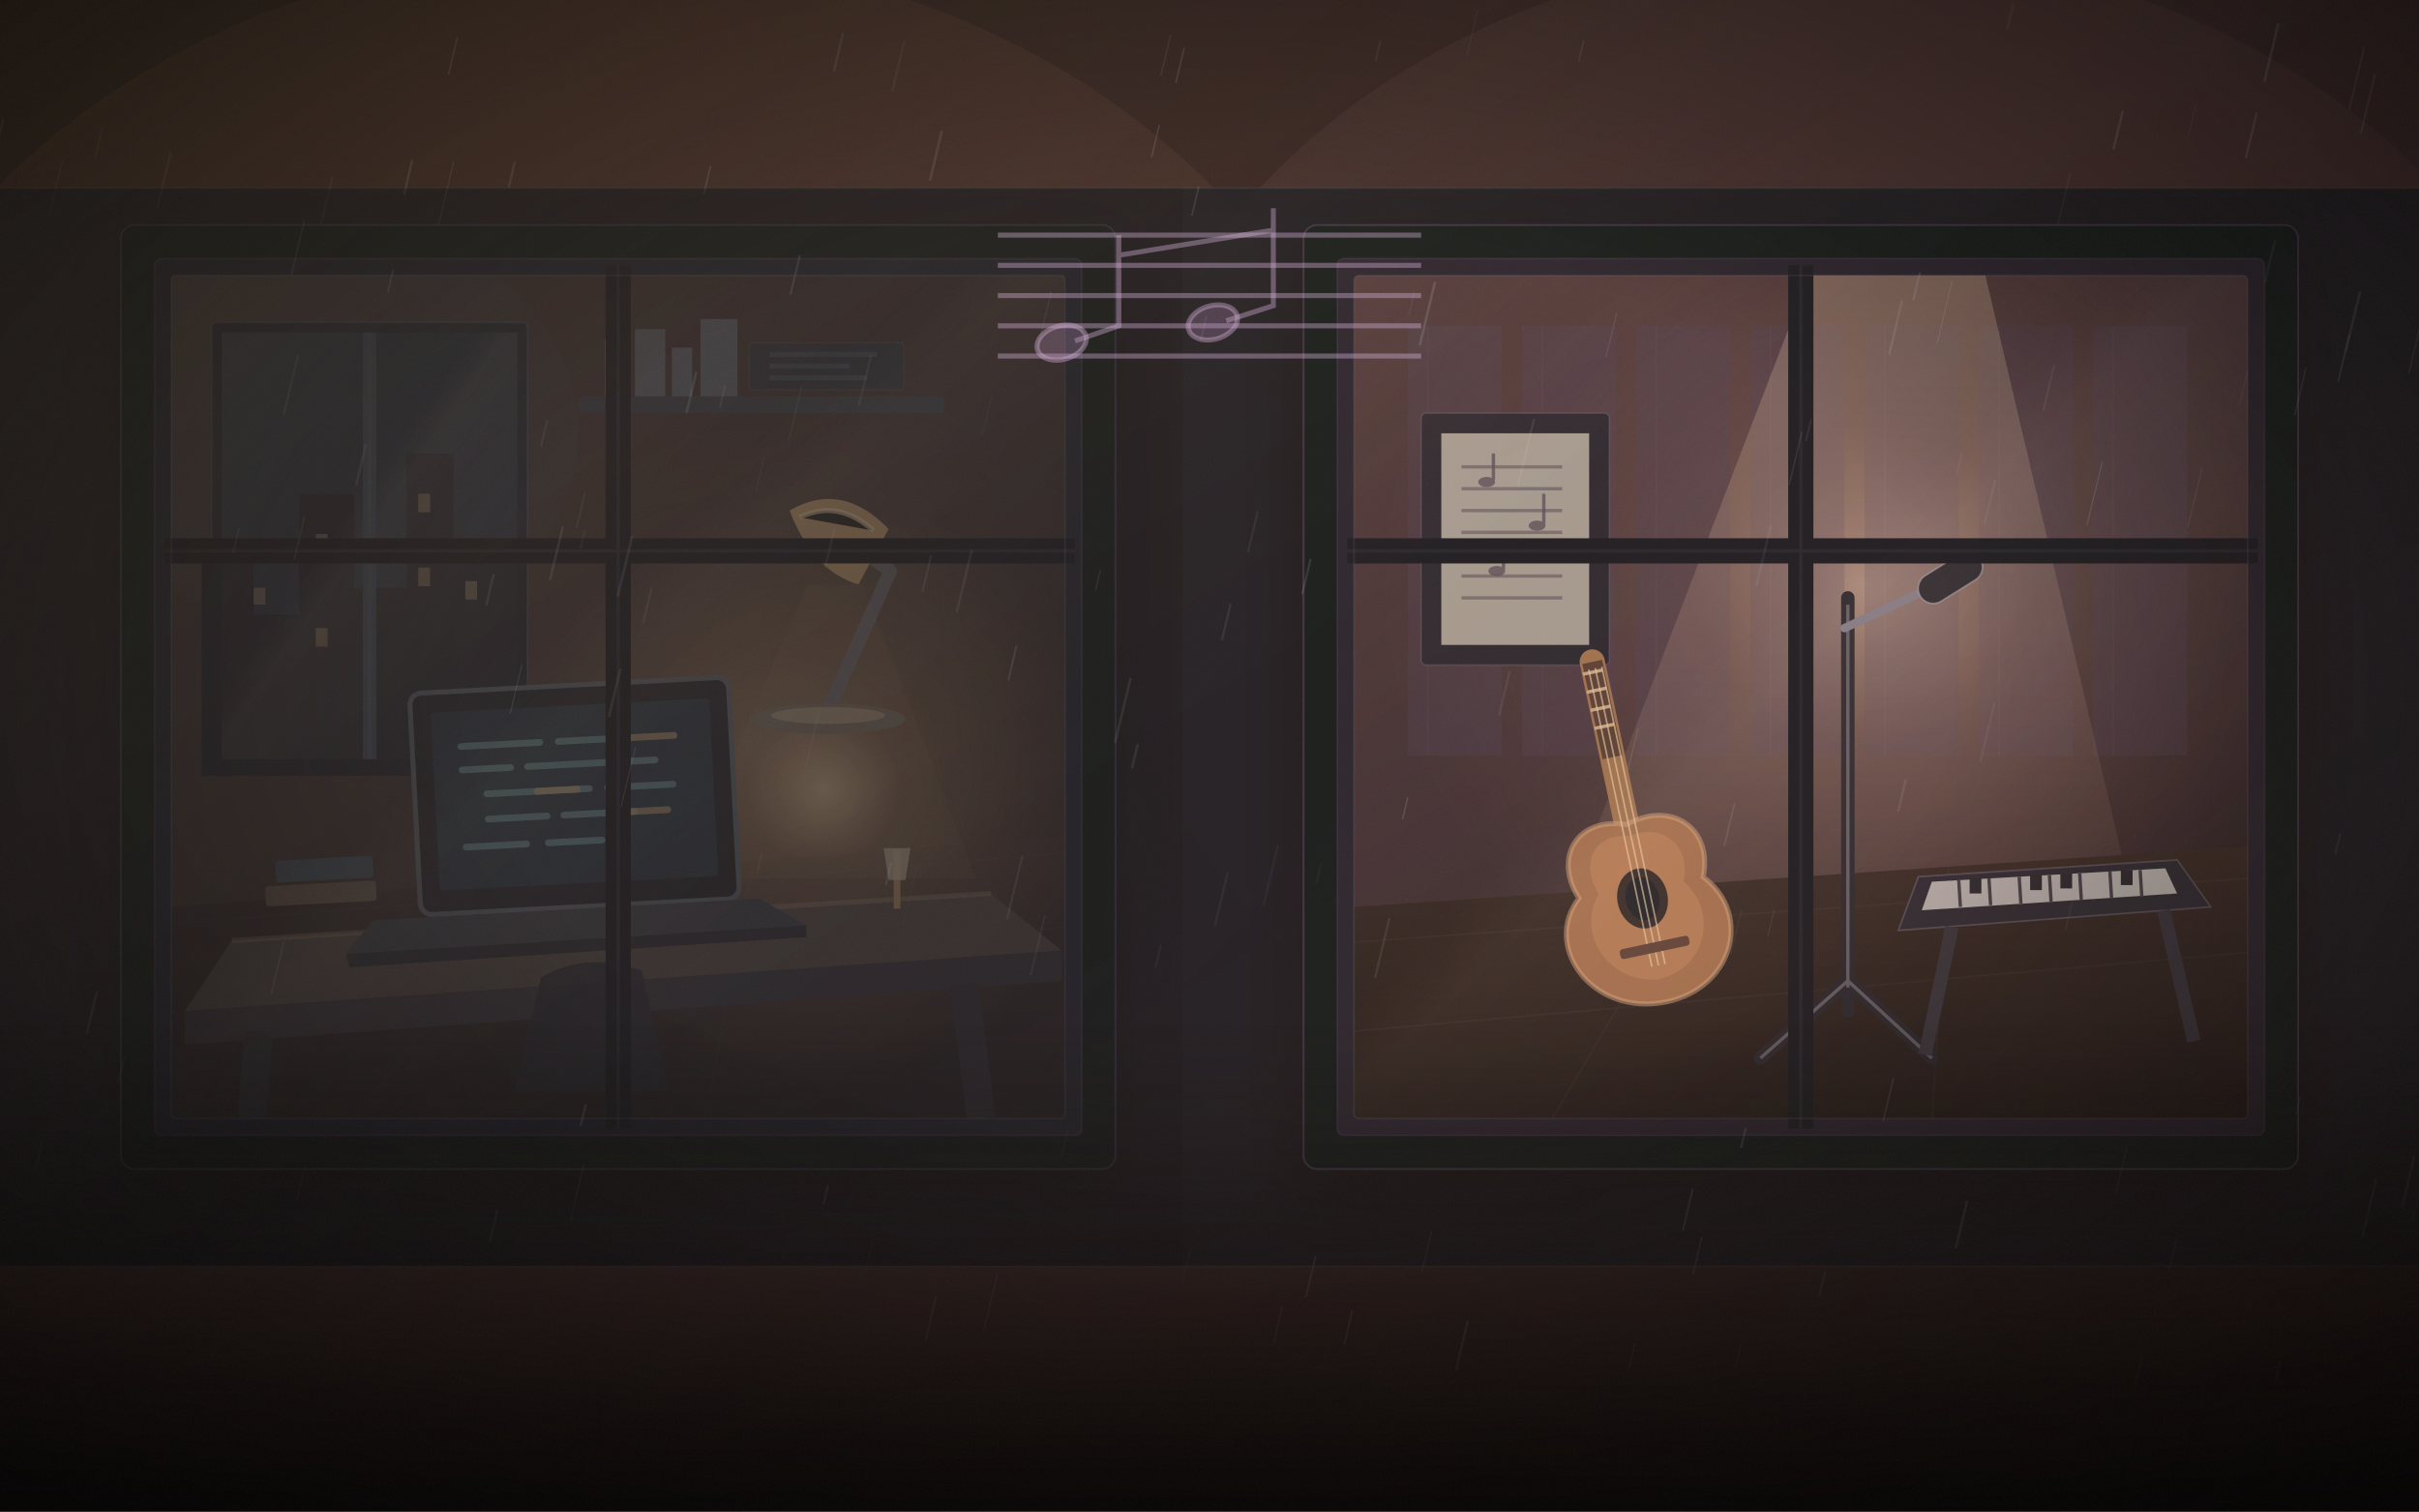
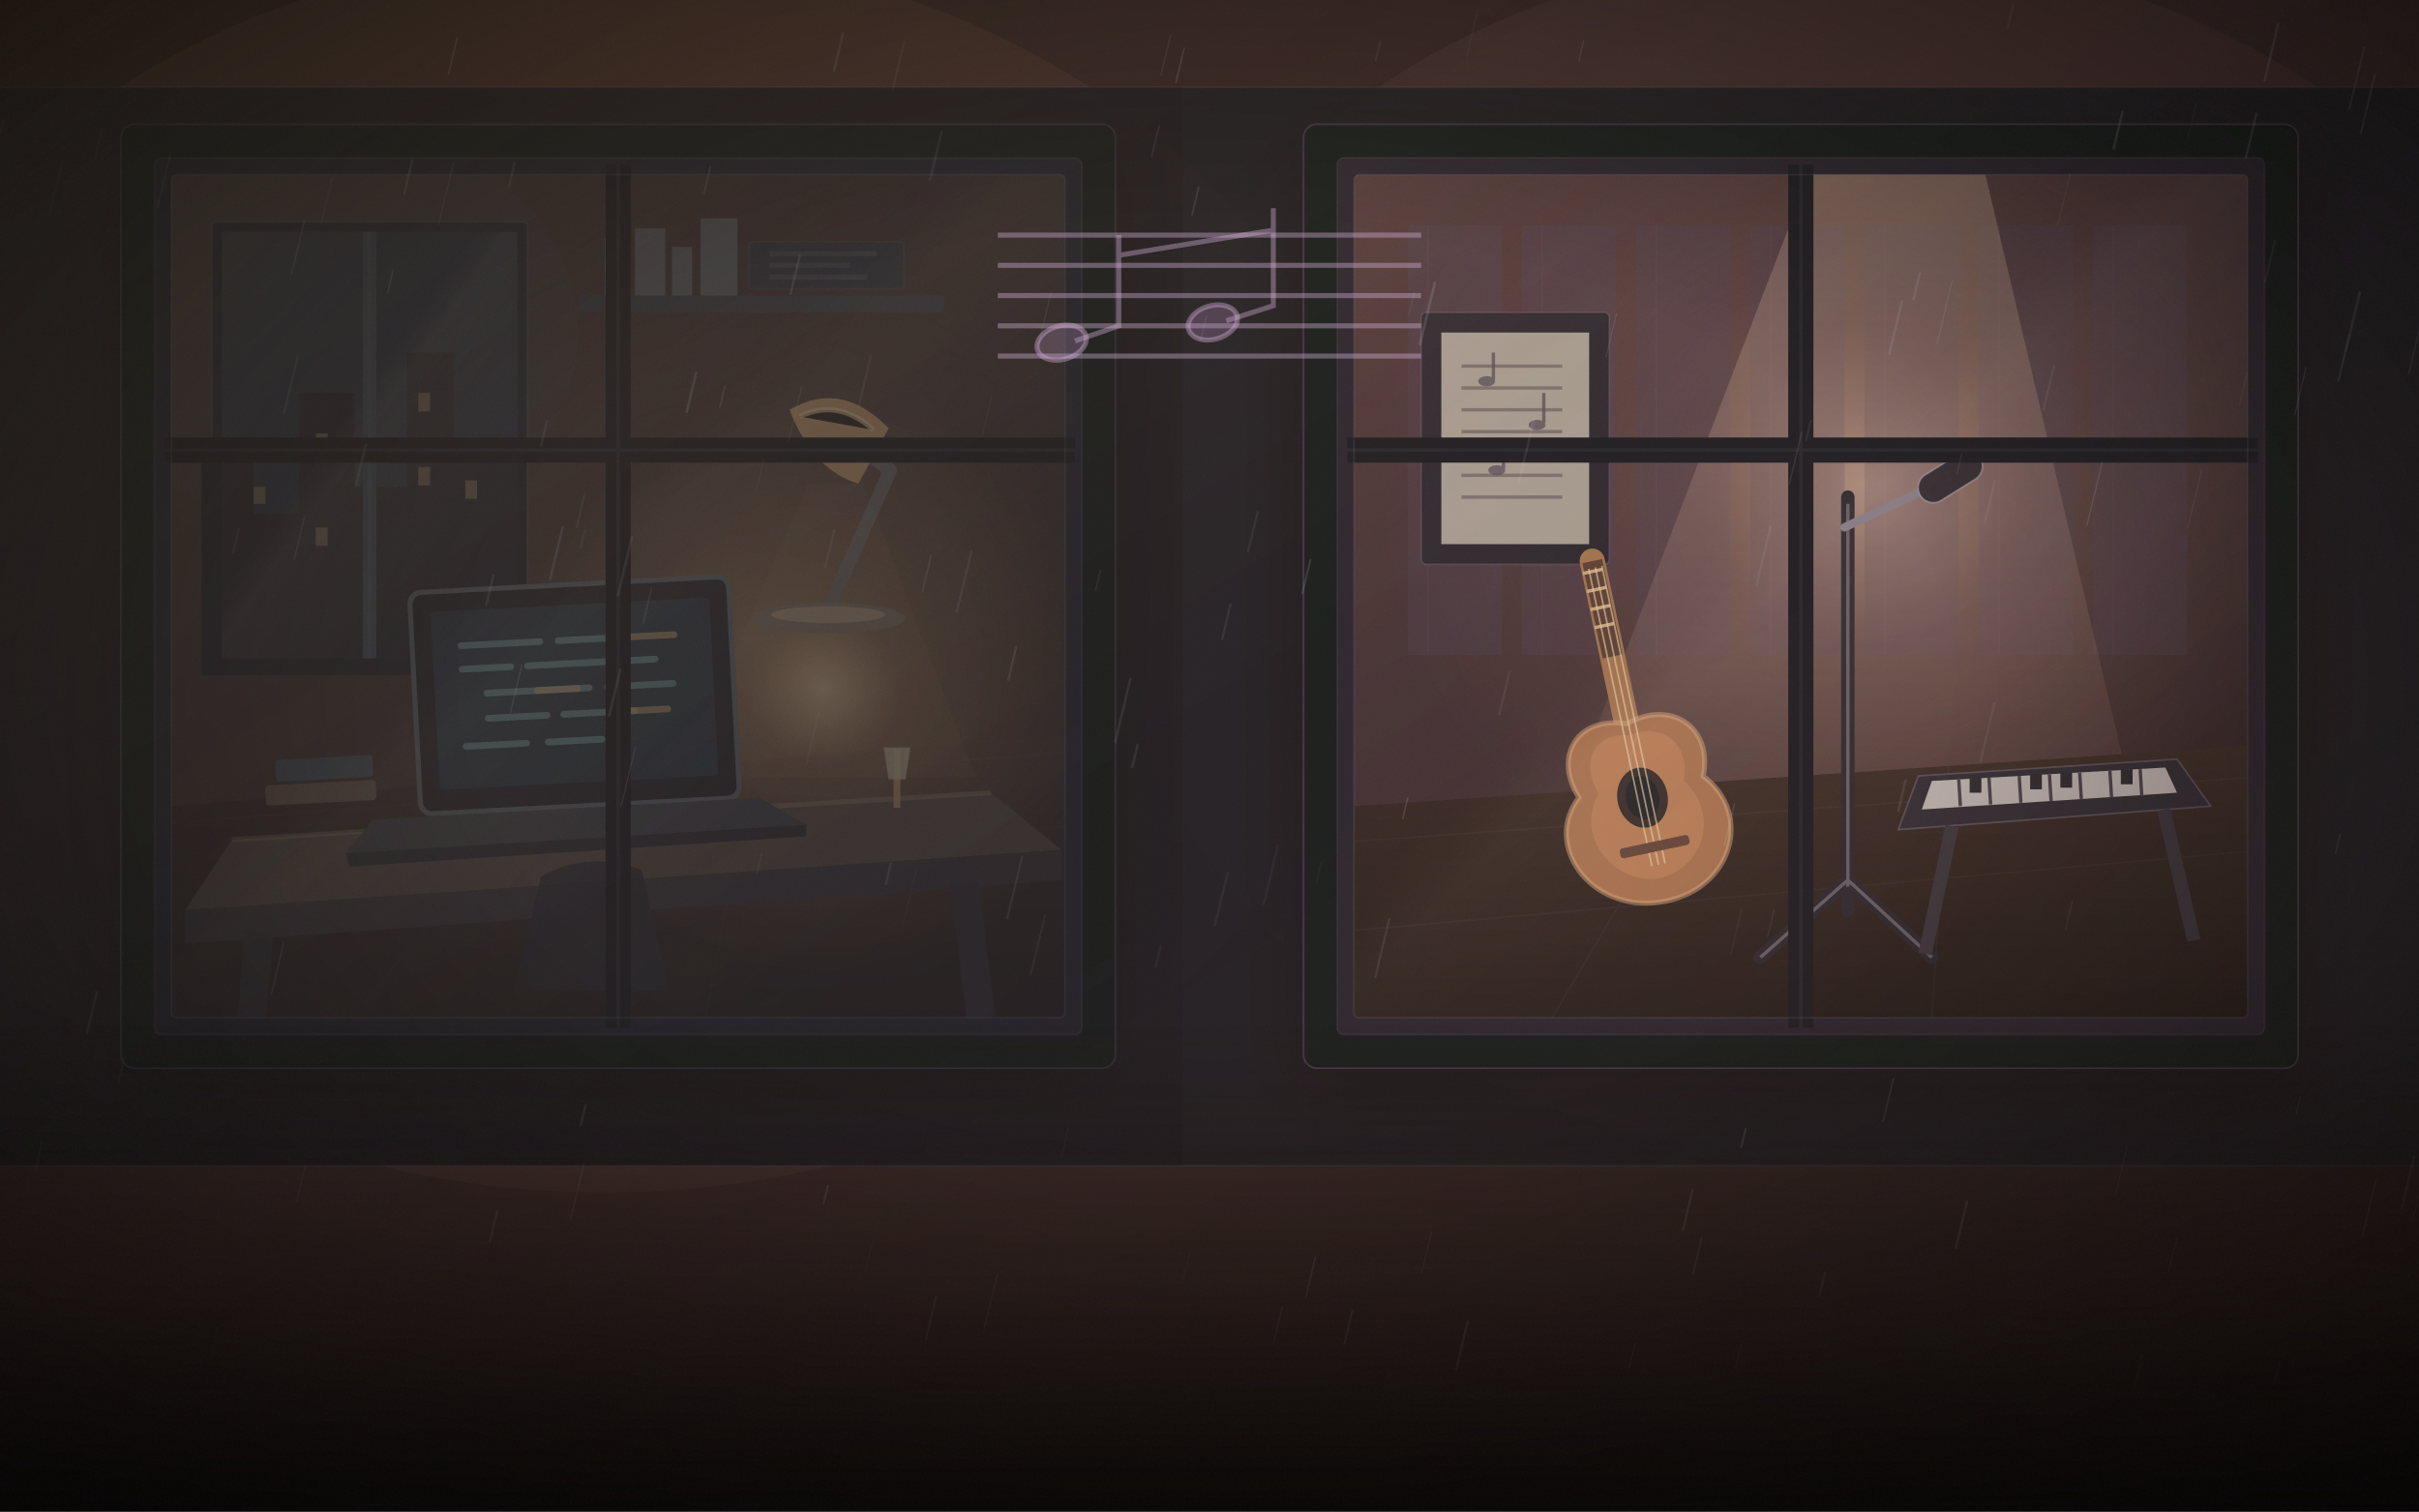
<svg xmlns="http://www.w3.org/2000/svg" viewBox="0 0 1440 900" preserveAspectRatio="xMidYMid slice" role="img" aria-labelledby="title desc">
  <defs>
    <linearGradient id="night" x1="0" y1="0" x2="1" y2="1">
      <stop stop-color="#120d0c" />
      <stop offset=".46" stop-color="#2b1c1c" />
      <stop offset="1" stop-color="#160f0e" />
    </linearGradient>
    <linearGradient id="dawn" x1="0" y1="0" x2="0" y2="1">
      <stop stop-color="#e2a276" stop-opacity=".36" />
      <stop offset=".48" stop-color="#8b5e5e" stop-opacity=".15" />
      <stop offset="1" stop-color="#17110f" stop-opacity="0" />
    </linearGradient>
    <linearGradient id="warmWash" x1="0" y1="0" x2="1" y2="1">
      <stop stop-color="#efb77d" stop-opacity=".2" />
      <stop offset=".5" stop-color="#dca18c" stop-opacity=".13" />
      <stop offset="1" stop-color="#c98370" stop-opacity=".18" />
    </linearGradient>
    <linearGradient id="leftRoom" x1="0" y1="0" x2=".85" y2="1">
      <stop stop-color="#3b2c24" />
      <stop offset=".55" stop-color="#2a211d" />
      <stop offset="1" stop-color="#15100e" />
    </linearGradient>
    <linearGradient id="rightRoom" x1=".2" y1="0" x2=".8" y2="1">
      <stop stop-color="#3b292c" />
      <stop offset=".58" stop-color="#2b2025" />
      <stop offset="1" stop-color="#171114" />
    </linearGradient>
    <linearGradient id="floor" x1="0" y1="0" x2="0" y2="1">
      <stop stop-color="#261c18" />
      <stop offset="1" stop-color="#0e0b0a" />
    </linearGradient>
    <linearGradient id="glass" x1="0" y1="0" x2="1" y2="1">
      <stop stop-color="#d5b497" stop-opacity=".13" />
      <stop offset=".42" stop-color="#62483f" stop-opacity=".05" />
      <stop offset=".48" stop-color="#f4d7b6" stop-opacity=".13" />
      <stop offset="1" stop-color="#211512" stop-opacity=".03" />
    </linearGradient>
    <linearGradient id="spotlight" x1="0" y1="0" x2="0" y2="1">
      <stop stop-color="#ffe0b6" stop-opacity=".27" />
      <stop offset="1" stop-color="#d9a18b" stop-opacity="0" />
    </linearGradient>
    <linearGradient id="bottomShade" x1="0" y1="0" x2="0" y2="1">
      <stop stop-color="#100b09" stop-opacity="0" />
      <stop offset=".56" stop-color="#100b09" stop-opacity=".46" />
      <stop offset="1" stop-color="#0b0807" stop-opacity=".94" />
    </linearGradient>
    <radialGradient id="lampGlow">
      <stop stop-color="#ffe0a8" stop-opacity=".78" />
      <stop offset=".26" stop-color="#f4bd78" stop-opacity=".3" />
      <stop offset="1" stop-color="#e6a053" stop-opacity="0" />
    </radialGradient>
    <radialGradient id="stageGlow">
      <stop stop-color="#ffd8bd" stop-opacity=".48" />
      <stop offset=".35" stop-color="#dda088" stop-opacity=".18" />
      <stop offset="1" stop-color="#aa6e63" stop-opacity="0" />
    </radialGradient>
    <radialGradient id="vignette" cx=".5" cy=".45" r=".72">
      <stop offset=".42" stop-color="#000" stop-opacity="0" />
      <stop offset="1" stop-color="#000" stop-opacity=".66" />
    </radialGradient>
    <filter id="blur8" x="-50%" y="-50%" width="200%" height="200%">
      <feGaussianBlur stdDeviation="8" />
    </filter>
    <filter id="blur24" x="-50%" y="-50%" width="200%" height="200%">
      <feGaussianBlur stdDeviation="24" />
    </filter>
    <filter id="shadow" x="-30%" y="-30%" width="160%" height="160%">
      <feDropShadow dx="0" dy="16" stdDeviation="22" flood-color="#000" flood-opacity=".55" />
    </filter>
    <filter id="grain">
      <feTurbulence type="fractalNoise" baseFrequency=".72" numOctaves="3" seed="27" stitchTiles="stitch" />
      <feColorMatrix type="saturate" values="0" />
      <feComponentTransfer>
        <feFuncA type="table" tableValues="0 .075" />
      </feComponentTransfer>
    </filter>
    <clipPath id="leftClip">
      <rect x="102" y="164" width="532" height="502" rx="3" />
    </clipPath>
    <clipPath id="rightClip">
      <rect x="806" y="164" width="532" height="502" rx="3" />
    </clipPath>
  </defs>
  <rect width="1440" height="900" fill="url(#night)" />
  <ellipse cx="360" cy="340" rx="460" ry="370" fill="#b47b58" opacity=".09" />
  <ellipse cx="1100" cy="330" rx="440" ry="360" fill="#a86c6c" opacity=".1" />
-   <path d="M0 112H1440V754H0Z" fill="#080d15" opacity=".9" />
-   <path d="M0 112H1440M0 754H1440" stroke="#6d8296" stroke-opacity=".14" />
-   <g filter="url(#shadow)">
-     <rect x="72" y="134" width="592" height="562" rx="8" fill="#05090f" stroke="#344250" stroke-opacity=".55" />
-     <rect x="92" y="154" width="552" height="522" rx="4" fill="#111923" stroke="#637484" stroke-opacity=".18" />
-     <rect x="776" y="134" width="592" height="562" rx="8" fill="#05090f" stroke="#454057" stroke-opacity=".58" />
-     <rect x="796" y="154" width="552" height="522" rx="4" fill="#171522" stroke="#756887" stroke-opacity=".18" />
+   <g transform="translate(0 -60)">
+     <path d="M0 112H1440V754H0Z" fill="#080d15" opacity=".9" />
+     <path d="M0 112H1440M0 754H1440" stroke="#6d8296" stroke-opacity=".14" />
+     <g filter="url(#shadow)">
+       <rect x="72" y="134" width="592" height="562" rx="8" fill="#05090f" stroke="#344250" stroke-opacity=".55" />
+       <rect x="92" y="154" width="552" height="522" rx="4" fill="#111923" stroke="#637484" stroke-opacity=".18" />
+       <rect x="776" y="134" width="592" height="562" rx="8" fill="#05090f" stroke="#454057" stroke-opacity=".58" />
+       <rect x="796" y="154" width="552" height="522" rx="4" fill="#171522" stroke="#756887" stroke-opacity=".18" />
+     </g>
+     <g opacity="0.55">
+       <g clip-path="url(#leftClip)">
+         <rect x="102" y="164" width="532" height="502" fill="url(#leftRoom)" />
+         <ellipse cx="444" cy="440" rx="250" ry="240" fill="url(#lampGlow)" opacity=".26" />
+         <path d="M102 540L634 498V666H102Z" fill="url(#floor)" />
+         <path d="M102 550L634 508M102 603L634 552M210 666L328 520M420 666L448 514" stroke="#80909a" stroke-opacity=".06" />
+         <rect x="126" y="192" width="188" height="266" rx="3" fill="#080e16" stroke="#4b5d6b" stroke-opacity=".5" />
+         <rect x="132" y="198" width="176" height="254" fill="#0d1a28" />
+         <ellipse cx="202" cy="258" rx="142" ry="124" fill="#345574" opacity=".14" />
+         <path d="M120 410V332H151V366H178V294H211V350H242V270H270V324H310V462H120Z" fill="#080f19" />
+         <path d="M151 350H158V360H151ZM188 318H195V329H188ZM249 294H256V305H249ZM277 346H284V357H277ZM188 374H195V385H188ZM249 338H256V349H249Z" fill="#d5b878" opacity=".48" />
+         <rect x="132" y="198" width="176" height="254" fill="url(#glass)" />
+         <path d="M220 198V452M132 326H308" stroke="#334652" stroke-width="8" />
+         <path d="M220 198V452M132 326H308" stroke="#8295a1" stroke-opacity=".12" stroke-width="2" />
+         <rect x="344" y="236" width="218" height="10" rx="2" fill="#29343e" />
+         <path d="M360 202H374V236H360ZM378 196H396V236H378ZM400 207H412V236H400ZM417 190H439V236H417Z" fill="#58606a" />
+         <rect x="446" y="204" width="92" height="28" rx="2" fill="#1a252f" stroke="#83919a" stroke-opacity=".15" />
+         <path d="M458 211H522M458 218H506M458 225H516" stroke="#8b9ba3" stroke-opacity=".22" stroke-width="3" />
+         <ellipse cx="490" cy="470" rx="176" ry="172" fill="url(#lampGlow)" />
+         <path d="M493 423L530 340M530 340L500 318" stroke="#5b5e60" stroke-width="8" stroke-linecap="round" />
+         <path d="M470 304Q501 286 529 315L511 348Q484 340 470 304Z" fill="#c59b63" />
+         <path d="M476 308Q499 297 520 316" stroke="#ffe0a4" stroke-opacity=".65" stroke-width="3" />
+         <ellipse cx="493" cy="428" rx="46" ry="9" fill="#6c6558" />
+         <ellipse cx="493" cy="426" rx="34" ry="5" fill="#d3b785" opacity=".55" />
+         <path d="M481 348L405 523H581L514 348Z" fill="#f2bd78" opacity=".065" />
+         <path d="M138 560L590 532L632 566L110 602Z" fill="#463e35" />
+         <path d="M110 602L632 566V584L110 622Z" fill="#24252a" />
+         <path d="M154 614L150 666M574 586L584 666" stroke="#1a1d23" stroke-width="17" />
+         <path d="M138 560L590 532" stroke="#b49670" stroke-opacity=".35" stroke-width="3" />
+         <rect x="247" y="408" width="190" height="132" rx="7" fill="#080d12" stroke="#4c5b64" stroke-width="3" transform="rotate(-3 342 474)" />
+         <rect x="259" y="420" width="166" height="106" rx="2" fill="#102633" transform="rotate(-3 342 474)" />
+         <g transform="rotate(-3 342 474)" stroke-linecap="round">
+           <path d="M276 441H323M334 441H368M276 455H305M315 455H391M290 470H351M362 470H401M290 485H325M335 485H377M276 501H312M325 501H357" stroke="#75b6b6" stroke-opacity=".65" stroke-width="4" />
+           <path d="M374 441H403M320 470H344M367 485H397" stroke="#d1aa72" stroke-opacity=".7" stroke-width="4" />
+         </g>
+         <path d="M222 548L452 535L480 551L206 568Z" fill="#293138" />
+         <path d="M206 568L480 551V558L208 576Z" fill="#12181d" />
+         <rect x="158" y="526" width="66" height="12" rx="2" fill="#5f5142" transform="rotate(-3 191 532)" />
+         <rect x="164" y="511" width="58" height="13" rx="2" fill="#344b56" transform="rotate(-3 193 518)" />
+         <path d="M534 506V541" stroke="#b28a55" stroke-width="4" />
+         <path d="M526 505H542L539 524H529Z" fill="#d2c2a1" opacity=".75" />
+         <path d="M322 582Q350 566 382 578L398 650H306Z" fill="#11171e" opacity=".88" />
+       </g>
+     </g>
+     <g opacity="1.25">
+       <g clip-path="url(#rightClip)">
+         <rect x="806" y="164" width="532" height="502" fill="url(#rightRoom)" />
+         <ellipse cx="1110" cy="348" rx="290" ry="268" fill="url(#stageGlow)" />
+         <g opacity=".32">
+           <path d="M838 194H894V450H838ZM906 194H962V450H906ZM974 194H1030V450H974ZM1042 194H1098V450H1042ZM1110 194H1166V450H1110ZM1178 194H1234V450H1178ZM1246 194H1302V450H1246Z" fill="#40344f" />
+           <path d="M850 194V450M918 194V450M986 194V450M1054 194V450M1122 194V450M1190 194V450M1258 194V450" stroke="#9a82aa" stroke-opacity=".18" />
+         </g>
+         <path d="M1080 156H1180L1300 666H884Z" fill="url(#spotlight)" />
+         <ellipse cx="1115" cy="626" rx="218" ry="44" fill="#c5a0dc" opacity=".07" filter="url(#blur8)" />
+         <path d="M806 540L1338 504V666H806Z" fill="url(#floor)" />
+         <path d="M806 561L1338 523M806 614L1338 567M924 666L1008 524M1150 666L1160 516" stroke="#a392b1" stroke-opacity=".055" />
+         <rect x="846" y="246" width="112" height="150" rx="3" fill="#171822" stroke="#76677f" stroke-opacity=".32" />
+         <rect x="858" y="258" width="88" height="126" fill="#d6cdbc" opacity=".72" />
+         <path d="M870 278H930M870 291H930M870 304H930M870 317H930M870 330H930M870 343H930M870 356H930" stroke="#554f55" stroke-opacity=".65" stroke-width="2" />
+         <g fill="#4a4350" opacity=".8">
+           <ellipse cx="885" cy="287" rx="5" ry="3" />
+           <ellipse cx="915" cy="313" rx="5" ry="3" />
+           <ellipse cx="891" cy="340" rx="5" ry="3" />
+           <path d="M889 286V270M919 312V294M895 339V321" stroke="#4a4350" stroke-width="2" />
+         </g>
+         <path d="M1100 356V602M1100 584L1048 630M1100 584L1150 630" stroke="#151720" stroke-width="8" stroke-linecap="round" />
+         <path d="M1100 360V588M1100 584L1048 630M1100 584L1150 630" stroke="#85828d" stroke-opacity=".55" stroke-width="2" />
+         <path d="M1098 374L1162 344" stroke="#777482" stroke-width="5" stroke-linecap="round" />
+         <rect x="1152" y="323" width="18" height="42" rx="9" fill="#171922" stroke="#a29baa" stroke-opacity=".65" transform="rotate(58 1161 344)" />
+         <g transform="translate(900 378) scale(1) rotate(-12 70 130)">
+           <path d="M72 14V144" stroke="#9a6c45" stroke-width="15" stroke-linecap="round" />
+           <path d="M66 14H78V72H66Z" fill="#4d3429" />
+           <path d="M65 20H77M65 31H77M65 42H77M65 53H77" stroke="#c5a67e" stroke-width="2" />
+           <path d="M72 113C43 102 25 124 35 150C8 173 27 218 69 221C113 224 135 181 110 153C122 125 100 104 72 113Z" fill="#9c6744" stroke="#d4a276" stroke-opacity=".5" stroke-width="3" />
+           <path d="M72 120C51 114 40 130 47 150C28 171 43 204 71 207C100 207 115 176 98 153C107 132 92 116 72 120Z" fill="#b87b50" opacity=".65" />
+           <ellipse cx="72" cy="158" rx="15" ry="18" fill="#211b1b" />
+           <ellipse cx="72" cy="158" rx="10" ry="13" fill="#0b1119" />
+           <path d="M69 18V199M73 18V199M77 18V199" stroke="#e3d0aa" stroke-opacity=".65" />
+           <rect x="52" y="185" width="42" height="6" rx="2" fill="#50362b" />
+         </g>
+         <g transform="translate(1142 500)">
+           <path d="M0 22L154 12L174 40L-12 54Z" fill="#191b25" stroke="#6d6879" stroke-opacity=".5" />
+           <path d="M8 25L147 17L154 32L2 42Z" fill="#d3d0ca" opacity=".82" />
+           <path d="M24 24L25 40M42 23L43 39M60 22L61 38M78 21L79 37M96 20L97 36M114 19L115 35M132 18L133 34" stroke="#36333e" stroke-width="2" />
+           <path d="M34 23L34 32M70 21L70 30M88 20L88 29M124 18L124 27" stroke="#171820" stroke-width="7" />
+           <path d="M20 52L4 128M146 42L164 120" stroke="#252630" stroke-width="8" />
+         </g>
+         <rect x="806" y="164" width="532" height="502" fill="url(#glass)" opacity=".42" />
+       </g>
+     </g>
+     <rect x="102" y="164" width="532" height="502" fill="url(#glass)" opacity=".32" />
+     <path d="M368 158V672M98 328H640M1072 158V672M802 328H1344" stroke="#080d14" stroke-width="15" />
+     <path d="M368 158V672M98 328H640M1072 158V672M802 328H1344" stroke="#607080" stroke-opacity=".12" stroke-width="2" />
+     <rect x="102" y="164" width="532" height="502" rx="3" fill="none" stroke="#9aabba" stroke-opacity=".12" />
+     <rect x="806" y="164" width="532" height="502" rx="3" fill="none" stroke="#aa9bb8" stroke-opacity=".12" />
  </g>
-   <g opacity="0.55">
-     <g clip-path="url(#leftClip)">
-       <rect x="102" y="164" width="532" height="502" fill="url(#leftRoom)" />
-       <ellipse cx="444" cy="440" rx="250" ry="240" fill="url(#lampGlow)" opacity=".26" />
-       <path d="M102 540L634 498V666H102Z" fill="url(#floor)" />
-       <path d="M102 550L634 508M102 603L634 552M210 666L328 520M420 666L448 514" stroke="#80909a" stroke-opacity=".06" />
-       <rect x="126" y="192" width="188" height="266" rx="3" fill="#080e16" stroke="#4b5d6b" stroke-opacity=".5" />
-       <rect x="132" y="198" width="176" height="254" fill="#0d1a28" />
-       <ellipse cx="202" cy="258" rx="142" ry="124" fill="#345574" opacity=".14" />
-       <path d="M120 410V332H151V366H178V294H211V350H242V270H270V324H310V462H120Z" fill="#080f19" />
-       <path d="M151 350H158V360H151ZM188 318H195V329H188ZM249 294H256V305H249ZM277 346H284V357H277ZM188 374H195V385H188ZM249 338H256V349H249Z" fill="#d5b878" opacity=".48" />
-       <rect x="132" y="198" width="176" height="254" fill="url(#glass)" />
-       <path d="M220 198V452M132 326H308" stroke="#334652" stroke-width="8" />
-       <path d="M220 198V452M132 326H308" stroke="#8295a1" stroke-opacity=".12" stroke-width="2" />
-       <rect x="344" y="236" width="218" height="10" rx="2" fill="#29343e" />
-       <path d="M360 202H374V236H360ZM378 196H396V236H378ZM400 207H412V236H400ZM417 190H439V236H417Z" fill="#58606a" />
-       <rect x="446" y="204" width="92" height="28" rx="2" fill="#1a252f" stroke="#83919a" stroke-opacity=".15" />
-       <path d="M458 211H522M458 218H506M458 225H516" stroke="#8b9ba3" stroke-opacity=".22" stroke-width="3" />
-       <ellipse cx="490" cy="470" rx="176" ry="172" fill="url(#lampGlow)" />
-       <path d="M493 423L530 340M530 340L500 318" stroke="#5b5e60" stroke-width="8" stroke-linecap="round" />
-       <path d="M470 304Q501 286 529 315L511 348Q484 340 470 304Z" fill="#c59b63" />
-       <path d="M476 308Q499 297 520 316" stroke="#ffe0a4" stroke-opacity=".65" stroke-width="3" />
-       <ellipse cx="493" cy="428" rx="46" ry="9" fill="#6c6558" />
-       <ellipse cx="493" cy="426" rx="34" ry="5" fill="#d3b785" opacity=".55" />
-       <path d="M481 348L405 523H581L514 348Z" fill="#f2bd78" opacity=".065" />
-       <path d="M138 560L590 532L632 566L110 602Z" fill="#463e35" />
-       <path d="M110 602L632 566V584L110 622Z" fill="#24252a" />
-       <path d="M154 614L150 666M574 586L584 666" stroke="#1a1d23" stroke-width="17" />
-       <path d="M138 560L590 532" stroke="#b49670" stroke-opacity=".35" stroke-width="3" />
-       <rect x="247" y="408" width="190" height="132" rx="7" fill="#080d12" stroke="#4c5b64" stroke-width="3" transform="rotate(-3 342 474)" />
-       <rect x="259" y="420" width="166" height="106" rx="2" fill="#102633" transform="rotate(-3 342 474)" />
-       <g transform="rotate(-3 342 474)" stroke-linecap="round">
-         <path d="M276 441H323M334 441H368M276 455H305M315 455H391M290 470H351M362 470H401M290 485H325M335 485H377M276 501H312M325 501H357" stroke="#75b6b6" stroke-opacity=".65" stroke-width="4" />
-         <path d="M374 441H403M320 470H344M367 485H397" stroke="#d1aa72" stroke-opacity=".7" stroke-width="4" />
-       </g>
-       <path d="M222 548L452 535L480 551L206 568Z" fill="#293138" />
-       <path d="M206 568L480 551V558L208 576Z" fill="#12181d" />
-       <rect x="158" y="526" width="66" height="12" rx="2" fill="#5f5142" transform="rotate(-3 191 532)" />
-       <rect x="164" y="511" width="58" height="13" rx="2" fill="#344b56" transform="rotate(-3 193 518)" />
-       <path d="M534 506V541" stroke="#b28a55" stroke-width="4" />
-       <path d="M526 505H542L539 524H529Z" fill="#d2c2a1" opacity=".75" />
-       <path d="M322 582Q350 566 382 578L398 650H306Z" fill="#11171e" opacity=".88" />
-     </g>
-   </g>
-   <g opacity="1.25">
-     <g clip-path="url(#rightClip)">
-       <rect x="806" y="164" width="532" height="502" fill="url(#rightRoom)" />
-       <ellipse cx="1110" cy="348" rx="290" ry="268" fill="url(#stageGlow)" />
-       <g opacity=".32">
-         <path d="M838 194H894V450H838ZM906 194H962V450H906ZM974 194H1030V450H974ZM1042 194H1098V450H1042ZM1110 194H1166V450H1110ZM1178 194H1234V450H1178ZM1246 194H1302V450H1246Z" fill="#40344f" />
-         <path d="M850 194V450M918 194V450M986 194V450M1054 194V450M1122 194V450M1190 194V450M1258 194V450" stroke="#9a82aa" stroke-opacity=".18" />
-       </g>
-       <path d="M1080 156H1180L1300 666H884Z" fill="url(#spotlight)" />
-       <ellipse cx="1115" cy="626" rx="218" ry="44" fill="#c5a0dc" opacity=".07" filter="url(#blur8)" />
-       <path d="M806 540L1338 504V666H806Z" fill="url(#floor)" />
-       <path d="M806 561L1338 523M806 614L1338 567M924 666L1008 524M1150 666L1160 516" stroke="#a392b1" stroke-opacity=".055" />
-       <rect x="846" y="246" width="112" height="150" rx="3" fill="#171822" stroke="#76677f" stroke-opacity=".32" />
-       <rect x="858" y="258" width="88" height="126" fill="#d6cdbc" opacity=".72" />
-       <path d="M870 278H930M870 291H930M870 304H930M870 317H930M870 330H930M870 343H930M870 356H930" stroke="#554f55" stroke-opacity=".65" stroke-width="2" />
-       <g fill="#4a4350" opacity=".8">
-         <ellipse cx="885" cy="287" rx="5" ry="3" />
-         <ellipse cx="915" cy="313" rx="5" ry="3" />
-         <ellipse cx="891" cy="340" rx="5" ry="3" />
-         <path d="M889 286V270M919 312V294M895 339V321" stroke="#4a4350" stroke-width="2" />
-       </g>
-       <path d="M1100 356V602M1100 584L1048 630M1100 584L1150 630" stroke="#151720" stroke-width="8" stroke-linecap="round" />
-       <path d="M1100 360V588M1100 584L1048 630M1100 584L1150 630" stroke="#85828d" stroke-opacity=".55" stroke-width="2" />
-       <path d="M1098 374L1162 344" stroke="#777482" stroke-width="5" stroke-linecap="round" />
-       <rect x="1152" y="323" width="18" height="42" rx="9" fill="#171922" stroke="#a29baa" stroke-opacity=".65" transform="rotate(58 1161 344)" />
-       <g transform="translate(900 378) scale(1) rotate(-12 70 130)">
-         <path d="M72 14V144" stroke="#9a6c45" stroke-width="15" stroke-linecap="round" />
-         <path d="M66 14H78V72H66Z" fill="#4d3429" />
-         <path d="M65 20H77M65 31H77M65 42H77M65 53H77" stroke="#c5a67e" stroke-width="2" />
-         <path d="M72 113C43 102 25 124 35 150C8 173 27 218 69 221C113 224 135 181 110 153C122 125 100 104 72 113Z" fill="#9c6744" stroke="#d4a276" stroke-opacity=".5" stroke-width="3" />
-         <path d="M72 120C51 114 40 130 47 150C28 171 43 204 71 207C100 207 115 176 98 153C107 132 92 116 72 120Z" fill="#b87b50" opacity=".65" />
-         <ellipse cx="72" cy="158" rx="15" ry="18" fill="#211b1b" />
-         <ellipse cx="72" cy="158" rx="10" ry="13" fill="#0b1119" />
-         <path d="M69 18V199M73 18V199M77 18V199" stroke="#e3d0aa" stroke-opacity=".65" />
-         <rect x="52" y="185" width="42" height="6" rx="2" fill="#50362b" />
-       </g>
-       <g transform="translate(1142 500)">
-         <path d="M0 22L154 12L174 40L-12 54Z" fill="#191b25" stroke="#6d6879" stroke-opacity=".5" />
-         <path d="M8 25L147 17L154 32L2 42Z" fill="#d3d0ca" opacity=".82" />
-         <path d="M24 24L25 40M42 23L43 39M60 22L61 38M78 21L79 37M96 20L97 36M114 19L115 35M132 18L133 34" stroke="#36333e" stroke-width="2" />
-         <path d="M34 23L34 32M70 21L70 30M88 20L88 29M124 18L124 27" stroke="#171820" stroke-width="7" />
-         <path d="M20 52L4 128M146 42L164 120" stroke="#252630" stroke-width="8" />
-       </g>
-       <rect x="806" y="164" width="532" height="502" fill="url(#glass)" opacity=".42" />
-     </g>
-   </g>
-   <rect x="102" y="164" width="532" height="502" fill="url(#glass)" opacity=".32" />
-   <path d="M368 158V672M98 328H640M1072 158V672M802 328H1344" stroke="#080d14" stroke-width="15" />
-   <path d="M368 158V672M98 328H640M1072 158V672M802 328H1344" stroke="#607080" stroke-opacity=".12" stroke-width="2" />
-   <rect x="102" y="164" width="532" height="502" rx="3" fill="none" stroke="#9aabba" stroke-opacity=".12" />
-   <rect x="806" y="164" width="532" height="502" rx="3" fill="none" stroke="#aa9bb8" stroke-opacity=".12" />
  <g stroke="#c5d8e5" stroke-linecap="round" opacity="0.2">
    <line x1="-29.7" y1="452.2" x2="-34.8" y2="473.5" stroke-width="1.0" opacity="0.45" />
    <line x1="1337.8" y1="221.6" x2="1333.2" y2="240.8" stroke-width="0.9" opacity="0.35" />
    <line x1="501.8" y1="19.9" x2="496.5" y2="42.1" stroke-width="1.5" opacity="0.49" />
    <line x1="422.9" y1="99.2" x2="419.1" y2="115.1" stroke-width="1.0" opacity="0.72" />
    <line x1="378.2" y1="445.1" x2="369.7" y2="480.4" stroke-width="0.7" opacity="0.75" />
    <line x1="310.6" y1="396.1" x2="303.8" y2="424.5" stroke-width="0.8" opacity="0.81" />
    <line x1="838.0" y1="475.1" x2="835.0" y2="487.5" stroke-width="0.9" opacity="0.77" />
    <line x1="1263.5" y1="66.6" x2="1258.2" y2="88.5" stroke-width="1.4" opacity="0.76" />
    <line x1="975.1" y1="433.7" x2="969.2" y2="458.0" stroke-width="0.9" opacity="0.58" />
    <line x1="1413.8" y1="44.4" x2="1405.4" y2="79.2" stroke-width="1.0" opacity="0.71" />
    <line x1="1013.0" y1="737.0" x2="1007.8" y2="758.7" stroke-width="1.0" opacity="0.66" />
    <line x1="713.5" y1="111.5" x2="709.6" y2="128.1" stroke-width="1.1" opacity="0.61" />
    <line x1="608.5" y1="510.1" x2="599.7" y2="546.5" stroke-width="1.2" opacity="0.62" />
    <line x1="476.1" y1="152.4" x2="470.6" y2="175.0" stroke-width="1.2" opacity="0.84" />
    <line x1="748.6" y1="304.9" x2="743.0" y2="328.4" stroke-width="1.3" opacity="0.40" />
    <line x1="780.1" y1="333.3" x2="775.3" y2="353.2" stroke-width="1.2" opacity="0.72" />
    <line x1="496.6" y1="315.6" x2="491.3" y2="337.6" stroke-width="1.2" opacity="0.49" />
    <line x1="1466.5" y1="720.0" x2="1460.2" y2="746.4" stroke-width="1.6" opacity="0.84" />
    <line x1="414.4" y1="222.0" x2="408.8" y2="245.3" stroke-width="1.5" opacity="0.82" />
    <line x1="1232.3" y1="103.5" x2="1225.0" y2="133.7" stroke-width="0.9" opacity="0.34" />
    <line x1="730.8" y1="519.7" x2="723.3" y2="550.8" stroke-width="1.4" opacity="0.30" />
    <line x1="622.0" y1="545.3" x2="613.6" y2="580.3" stroke-width="1.0" opacity="0.50" />
    <line x1="1162.1" y1="167.2" x2="1153.2" y2="204.5" stroke-width="0.6" opacity="0.77" />
    <line x1="1072.6" y1="257.3" x2="1065.2" y2="288.1" stroke-width="0.9" opacity="0.54" />
    <line x1="655.1" y1="339.4" x2="652.2" y2="351.6" stroke-width="0.8" opacity="0.67" />
    <line x1="217.7" y1="265.0" x2="212.1" y2="288.4" stroke-width="1.5" opacity="0.57" />
    <line x1="1393.1" y1="496.6" x2="1390.3" y2="508.2" stroke-width="1.0" opacity="0.47" />
    <line x1="672.9" y1="404.3" x2="663.9" y2="441.8" stroke-width="1.5" opacity="0.74" />
    <line x1="1369.4" y1="652.8" x2="1366.9" y2="663.2" stroke-width="0.6" opacity="0.56" />
    <line x1="25.1" y1="679.9" x2="21.0" y2="697.0" stroke-width="1.4" opacity="0.32" />
    <line x1="763.2" y1="778.6" x2="758.1" y2="799.9" stroke-width="1.0" opacity="0.60" />
    <line x1="1455.4" y1="345.4" x2="1449.1" y2="371.8" stroke-width="1.4" opacity="0.64" />
    <line x1="1007.6" y1="708.2" x2="1001.8" y2="732.5" stroke-width="1.1" opacity="0.70" />
    <line x1="487.8" y1="422.7" x2="479.8" y2="456.0" stroke-width="1.2" opacity="0.25" />
    <line x1="783.1" y1="748.3" x2="777.5" y2="771.9" stroke-width="1.0" opacity="0.80" />
    <line x1="1266.2" y1="682.7" x2="1259.5" y2="710.8" stroke-width="0.7" opacity="0.39" />
    <line x1="625.7" y1="173.9" x2="617.7" y2="207.5" stroke-width="0.8" opacity="0.59" />
    <line x1="1187.6" y1="286.2" x2="1181.5" y2="311.3" stroke-width="1.4" opacity="0.36" />
    <line x1="1056.1" y1="541.9" x2="1052.3" y2="557.8" stroke-width="0.7" opacity="0.47" />
    <line x1="690.9" y1="563.3" x2="688.0" y2="575.6" stroke-width="1.5" opacity="0.37" />
    <line x1="873.7" y1="786.9" x2="866.9" y2="815.1" stroke-width="1.4" opacity="0.84" />
    <line x1="1187.3" y1="418.6" x2="1178.9" y2="453.5" stroke-width="1.4" opacity="0.32" />
    <line x1="827.0" y1="547.2" x2="818.7" y2="581.8" stroke-width="1.3" opacity="0.51" />
    <line x1="453.5" y1="507.9" x2="450.6" y2="520.1" stroke-width="0.6" opacity="0.54" />
    <line x1="1354.3" y1="143.2" x2="1348.4" y2="167.5" stroke-width="1.4" opacity="0.37" />
    <line x1="272.2" y1="22.4" x2="267.0" y2="44.0" stroke-width="1.0" opacity="0.69" />
    <line x1="538.2" y1="25.0" x2="531.2" y2="54.2" stroke-width="1.4" opacity="0.30" />
    <line x1="1039.2" y1="671.9" x2="1036.5" y2="683.1" stroke-width="1.1" opacity="0.78" />
    <line x1="1170.9" y1="715.5" x2="1164.3" y2="743.0" stroke-width="1.4" opacity="0.76" />
    <line x1="1036.5" y1="800.4" x2="1033.1" y2="814.6" stroke-width="0.6" opacity="0.62" />
    <line x1="-5.9" y1="19.5" x2="-14.2" y2="54.1" stroke-width="1.2" opacity="0.60" />
    <line x1="387.8" y1="350.4" x2="382.9" y2="370.9" stroke-width="1.1" opacity="0.58" />
    <line x1="181.3" y1="307.6" x2="175.2" y2="333.1" stroke-width="0.8" opacity="0.61" />
    <line x1="1467.7" y1="634.7" x2="1460.1" y2="666.1" stroke-width="0.8" opacity="0.52" />
    <line x1="1032.5" y1="478.6" x2="1026.5" y2="503.4" stroke-width="0.9" opacity="0.65" />
    <line x1="973.4" y1="799.8" x2="969.9" y2="814.4" stroke-width="1.0" opacity="0.60" />
    <line x1="325.7" y1="250.5" x2="322.1" y2="265.6" stroke-width="1.1" opacity="0.58" />
    <line x1="168.9" y1="561.1" x2="161.5" y2="592.1" stroke-width="0.8" opacity="0.70" />
    <line x1="518.4" y1="212.2" x2="511.4" y2="241.0" stroke-width="1.5" opacity="0.40" />
    <line x1="1086.3" y1="757.8" x2="1083.0" y2="771.6" stroke-width="1.4" opacity="0.50" />
    <line x1="1167.8" y1="270.1" x2="1164.9" y2="282.3" stroke-width="0.7" opacity="0.54" />
    <line x1="197.8" y1="106.0" x2="191.3" y2="132.9" stroke-width="1.5" opacity="0.31" />
    <line x1="854.1" y1="168.4" x2="845.3" y2="205.1" stroke-width="1.5" opacity="0.79" />
    <line x1="1441.1" y1="707.0" x2="1436.2" y2="727.3" stroke-width="0.7" opacity="0.35" />
    <line x1="1407.3" y1="28.3" x2="1398.5" y2="65.0" stroke-width="1.1" opacity="0.63" />
    <line x1="376.2" y1="319.8" x2="367.9" y2="354.4" stroke-width="1.6" opacity="0.61" />
    <line x1="1453.1" y1="816.8" x2="1446.6" y2="843.9" stroke-width="0.7" opacity="0.75" />
    <line x1="677.2" y1="443.5" x2="674.0" y2="456.7" stroke-width="1.6" opacity="0.76" />
    <line x1="177.3" y1="211.9" x2="169.0" y2="246.4" stroke-width="1.3" opacity="0.50" />
    <line x1="732.5" y1="359.8" x2="727.5" y2="380.6" stroke-width="1.3" opacity="0.48" />
    <line x1="1414.4" y1="702.4" x2="1406.3" y2="736.2" stroke-width="1.0" opacity="0.61" />
    <line x1="61.0" y1="76.0" x2="56.7" y2="93.9" stroke-width="1.2" opacity="0.28" />
    <line x1="554.2" y1="331.0" x2="549.1" y2="352.3" stroke-width="1.0" opacity="0.68" />
    <line x1="1142.8" y1="162.8" x2="1139.1" y2="178.2" stroke-width="1.3" opacity="0.71" />
    <line x1="1078.0" y1="250.3" x2="1075.1" y2="262.1" stroke-width="1.2" opacity="0.42" />
    <line x1="101.5" y1="91.3" x2="93.8" y2="123.4" stroke-width="1.3" opacity="0.39" />
    <line x1="1127.1" y1="642.3" x2="1121.0" y2="667.6" stroke-width="1.0" opacity="0.60" />
    <line x1="142.3" y1="314.6" x2="138.8" y2="329.0" stroke-width="1.0" opacity="0.45" />
    <line x1="181.2" y1="131.5" x2="173.5" y2="163.4" stroke-width="0.8" opacity="0.71" />
    <line x1="1468.4" y1="660.1" x2="1461.3" y2="689.3" stroke-width="1.1" opacity="0.74" />
    <line x1="593.7" y1="758.7" x2="585.9" y2="791.0" stroke-width="0.8" opacity="0.55" />
    <line x1="821.7" y1="24.7" x2="819.0" y2="35.9" stroke-width="1.1" opacity="0.44" />
    <line x1="348.6" y1="658.1" x2="345.7" y2="669.9" stroke-width="1.5" opacity="0.82" />
    <line x1="708.8" y1="743.9" x2="704.2" y2="763.0" stroke-width="1.1" opacity="0.21" />
    <line x1="519.4" y1="738.6" x2="514.7" y2="758.2" stroke-width="0.6" opacity="0.24" />
    <line x1="57.6" y1="590.8" x2="51.8" y2="615.0" stroke-width="1.4" opacity="0.59" />
    <line x1="557.2" y1="772.2" x2="551.1" y2="797.7" stroke-width="1.2" opacity="0.62" />
    <line x1="37.1" y1="96.1" x2="29.4" y2="128.3" stroke-width="0.8" opacity="0.34" />
    <line x1="805.0" y1="780.5" x2="800.3" y2="800.1" stroke-width="1.1" opacity="0.82" />
    <line x1="431.5" y1="230.1" x2="428.6" y2="242.4" stroke-width="1.1" opacity="0.58" />
    <line x1="578.3" y1="328.2" x2="569.6" y2="364.1" stroke-width="1.4" opacity="0.61" />
    <line x1="913.1" y1="249.9" x2="904.0" y2="287.8" stroke-width="1.4" opacity="0.50" />
    <line x1="1398.4" y1="199.8" x2="1392.0" y2="226.7" stroke-width="1.1" opacity="0.69" />
    <line x1="270.0" y1="96.6" x2="261.1" y2="133.7" stroke-width="0.7" opacity="0.63" />
    <line x1="73.9" y1="630.0" x2="70.4" y2="644.6" stroke-width="1.4" opacity="0.32" />
    <line x1="962.3" y1="186.7" x2="956.1" y2="212.4" stroke-width="0.7" opacity="0.58" />
    <line x1="477.3" y1="229.9" x2="469.5" y2="262.3" stroke-width="0.8" opacity="0.42" />
    <line x1="1132.2" y1="179.4" x2="1124.7" y2="210.6" stroke-width="1.3" opacity="0.70" />
    <line x1="718.2" y1="188.4" x2="714.8" y2="202.4" stroke-width="1.0" opacity="0.48" />
    <line x1="1442.9" y1="184.9" x2="1433.9" y2="222.4" stroke-width="0.8" opacity="0.60" />
    <line x1="942.7" y1="24.3" x2="939.9" y2="36.2" stroke-width="0.9" opacity="0.61" />
    <line x1="690.1" y1="74.5" x2="685.6" y2="93.2" stroke-width="0.9" opacity="0.77" />
    <line x1="530.3" y1="514.3" x2="527.4" y2="526.4" stroke-width="1.4" opacity="0.64" />
    <line x1="696.8" y1="21.1" x2="691.1" y2="44.8" stroke-width="1.0" opacity="0.49" />
    <line x1="1356.1" y1="14.5" x2="1348.1" y2="48.1" stroke-width="1.4" opacity="0.82" />
    <line x1="545.8" y1="515.8" x2="537.5" y2="550.6" stroke-width="0.6" opacity="0.24" />
    <line x1="786.3" y1="514.3" x2="783.5" y2="526.0" stroke-width="1.0" opacity="0.23" />
    <line x1="1295.8" y1="737.2" x2="1291.1" y2="756.9" stroke-width="0.8" opacity="0.41" />
    <line x1="1437.1" y1="688.8" x2="1429.9" y2="719.0" stroke-width="1.6" opacity="0.49" />
    <line x1="1222.7" y1="217.9" x2="1216.5" y2="244.0" stroke-width="1.1" opacity="0.51" />
    <line x1="852.2" y1="733.4" x2="846.4" y2="757.5" stroke-width="0.9" opacity="0.43" />
    <line x1="1134.4" y1="464.6" x2="1130.1" y2="482.7" stroke-width="1.4" opacity="0.52" />
    <line x1="335.0" y1="313.8" x2="327.5" y2="344.9" stroke-width="1.4" opacity="0.74" />
    <line x1="1233.6" y1="536.7" x2="1229.6" y2="553.4" stroke-width="0.7" opacity="0.41" />
    <line x1="841.9" y1="174.0" x2="838.7" y2="187.4" stroke-width="0.9" opacity="0.32" />
    <line x1="590.4" y1="235.7" x2="584.8" y2="259.0" stroke-width="0.9" opacity="0.26" />
    <line x1="247.8" y1="776.2" x2="242.2" y2="799.7" stroke-width="0.6" opacity="0.21" />
    <line x1="898.6" y1="400.2" x2="892.5" y2="425.5" stroke-width="1.2" opacity="0.44" />
    <line x1="1054.0" y1="313.5" x2="1045.6" y2="348.6" stroke-width="1.4" opacity="0.39" />
    <line x1="760.7" y1="503.5" x2="752.3" y2="538.5" stroke-width="1.3" opacity="0.24" />
    <line x1="306.3" y1="97.0" x2="303.0" y2="111.0" stroke-width="1.3" opacity="0.63" />
    <line x1="1.8" y1="71.4" x2="-7.0" y2="108.1" stroke-width="1.1" opacity="0.46" />
    <line x1="1307.5" y1="61.1" x2="1302.7" y2="81.0" stroke-width="0.7" opacity="0.34" />
    <line x1="293.8" y1="342.3" x2="289.5" y2="360.1" stroke-width="1.4" opacity="0.64" />
    <line x1="348.1" y1="316.1" x2="345.7" y2="326.1" stroke-width="1.5" opacity="0.29" />
    <line x1="1251.4" y1="275.3" x2="1242.4" y2="312.5" stroke-width="0.8" opacity="0.78" />
    <line x1="369.2" y1="398.7" x2="362.6" y2="426.3" stroke-width="1.5" opacity="0.63" />
    <line x1="129.8" y1="790.7" x2="124.6" y2="812.6" stroke-width="1.0" opacity="0.20" />
    <line x1="1372.7" y1="219.0" x2="1366.1" y2="246.9" stroke-width="0.8" opacity="0.62" />
    <line x1="-6.0" y1="509.6" x2="-11.6" y2="532.6" stroke-width="0.9" opacity="0.54" />
    <line x1="234.0" y1="160.9" x2="230.9" y2="173.9" stroke-width="0.9" opacity="0.83" />
    <line x1="879.8" y1="5.6" x2="873.3" y2="32.6" stroke-width="0.8" opacity="0.29" />
    <line x1="1404.8" y1="174.0" x2="1396.3" y2="209.3" stroke-width="1.5" opacity="0.60" />
    <line x1="245.3" y1="95.7" x2="240.7" y2="115.2" stroke-width="1.4" opacity="0.72" />
    <line x1="1275.3" y1="807.5" x2="1271.1" y2="824.8" stroke-width="1.4" opacity="0.54" />
    <line x1="1036.8" y1="541.5" x2="1030.4" y2="567.9" stroke-width="0.9" opacity="0.26" />
    <line x1="1357.3" y1="810.6" x2="1354.2" y2="823.5" stroke-width="1.2" opacity="0.63" />
    <line x1="635.9" y1="671.9" x2="631.8" y2="688.7" stroke-width="1.1" opacity="0.21" />
    <line x1="348.1" y1="293.8" x2="343.3" y2="313.8" stroke-width="1.1" opacity="0.45" />
    <line x1="492.8" y1="706.1" x2="490.3" y2="716.4" stroke-width="1.2" opacity="0.73" />
    <line x1="704.9" y1="28.8" x2="700.0" y2="49.1" stroke-width="1.0" opacity="0.78" />
    <line x1="1343.2" y1="67.9" x2="1337.0" y2="93.7" stroke-width="1.3" opacity="0.76" />
    <line x1="560.5" y1="78.5" x2="553.7" y2="106.9" stroke-width="1.5" opacity="0.60" />
    <line x1="1310.8" y1="278.9" x2="1302.4" y2="314.1" stroke-width="0.7" opacity="0.52" />
    <line x1="347.7" y1="692.8" x2="339.5" y2="726.7" stroke-width="0.7" opacity="0.56" />
    <line x1="1198.3" y1="2.9" x2="1195.0" y2="16.9" stroke-width="1.6" opacity="0.32" />
    <line x1="605.0" y1="385.0" x2="600.3" y2="404.8" stroke-width="1.2" opacity="0.84" />
    <line x1="454.8" y1="272.9" x2="450.0" y2="292.9" stroke-width="0.8" opacity="0.29" />
    <line x1="181.6" y1="694.4" x2="176.5" y2="715.6" stroke-width="0.8" opacity="0.36" />
    <line x1="295.9" y1="721.2" x2="291.6" y2="739.2" stroke-width="1.4" opacity="0.58" />
  </g>
-   <rect y="112" width="704" height="642" fill="#02050b" opacity=".34" />
-   <g transform="translate(594 112)" fill="none" stroke="#d8b8ed" stroke-opacity=".38" stroke-width="3">
-     <path d="M0 28H252M0 46H252M0 64H252M0 82H252M0 100H252" />
-     <path d="M72 28V82L46 91M164 12V70L136 79M72 40L164 25" />
-     <ellipse cx="38" cy="92" rx="15" ry="10" fill="#b890d0" fill-opacity=".25" transform="rotate(-16 38 92)" />
-     <ellipse cx="128" cy="80" rx="15" ry="10" fill="#b890d0" fill-opacity=".25" transform="rotate(-16 128 80)" />
+   <g transform="translate(0 -60)">
+     <rect y="112" width="704" height="642" fill="#02050b" opacity=".34" />
+     <g transform="translate(0 60)">
+       <g transform="translate(594 112)" fill="none" stroke="#d8b8ed" stroke-opacity=".38" stroke-width="3">
+         <path d="M0 28H252M0 46H252M0 64H252M0 82H252M0 100H252" />
+         <path d="M72 28V82L46 91M164 12V70L136 79M72 40L164 25" />
+         <ellipse cx="38" cy="92" rx="15" ry="10" fill="#b890d0" fill-opacity=".25" transform="rotate(-16 38 92)" />
+         <ellipse cx="128" cy="80" rx="15" ry="10" fill="#b890d0" fill-opacity=".25" transform="rotate(-16 128 80)" />
+       </g>
+     </g>
  </g>
  <rect width="1440" height="900" fill="url(#warmWash)" />
  <rect y="606" width="1440" height="294" fill="url(#bottomShade)" />
  <rect width="1440" height="900" fill="url(#vignette)" />
  <rect width="1440" height="900" filter="url(#grain)" opacity=".38" />
</svg>
